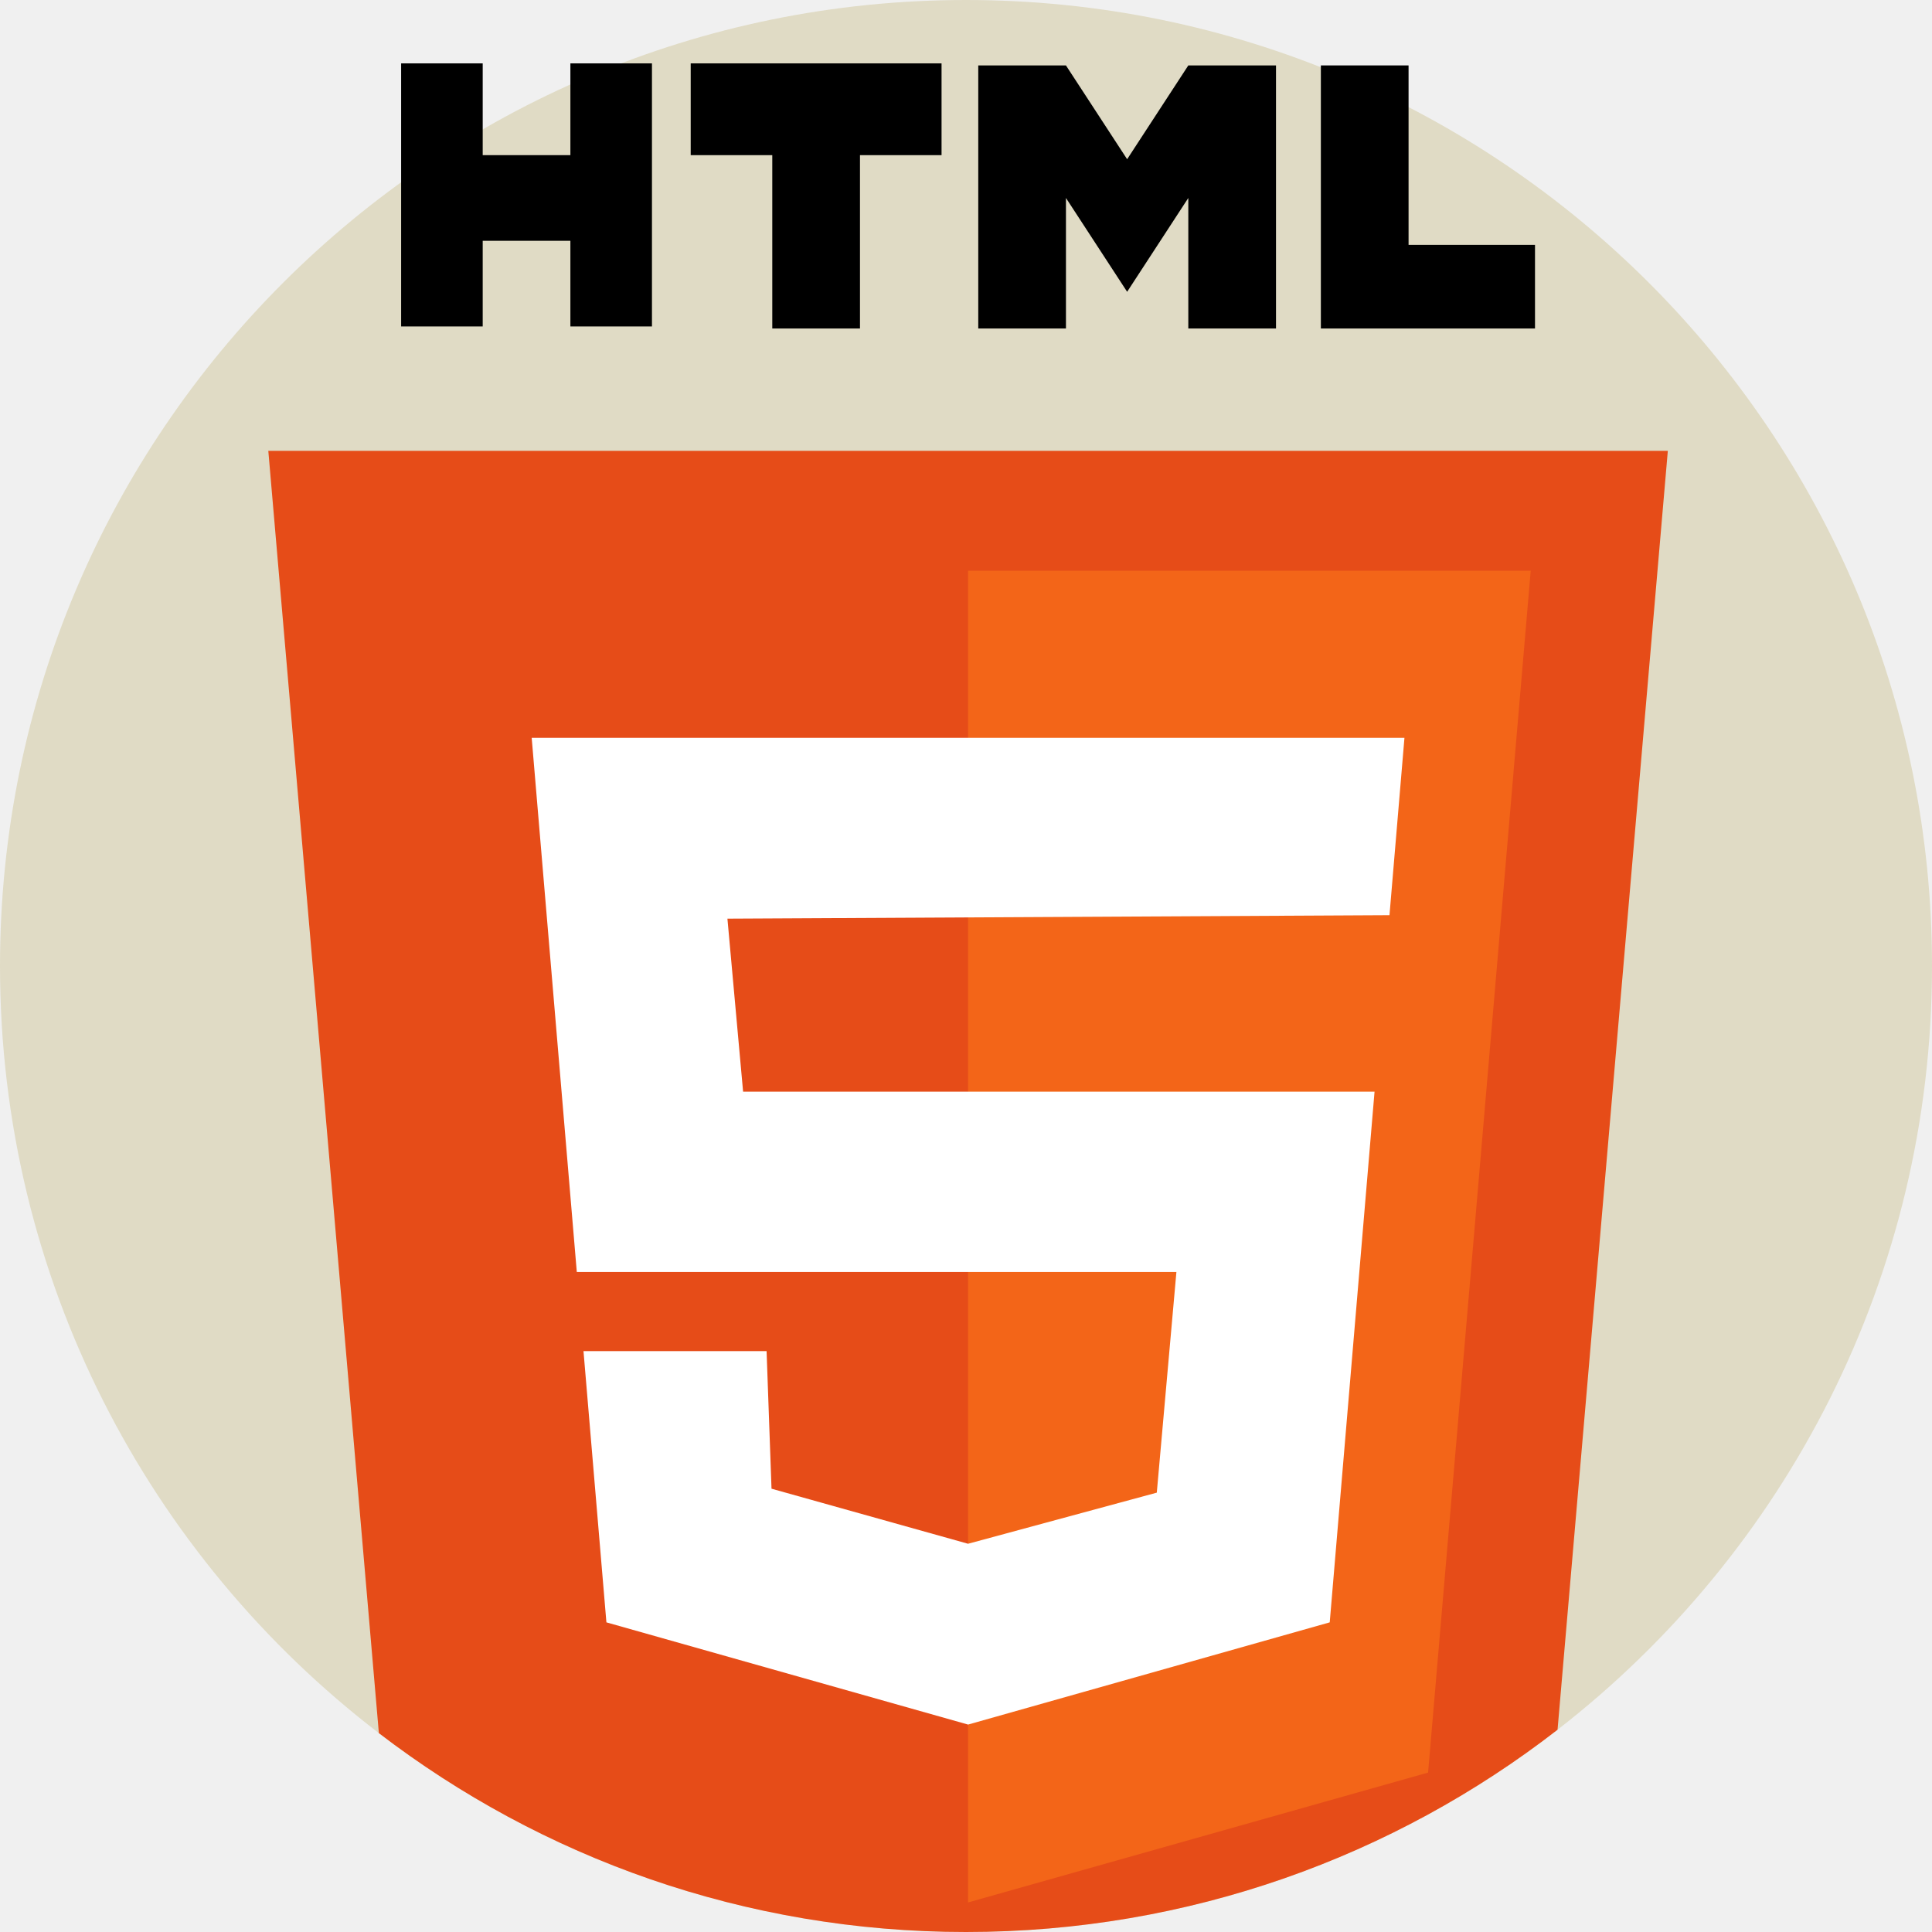
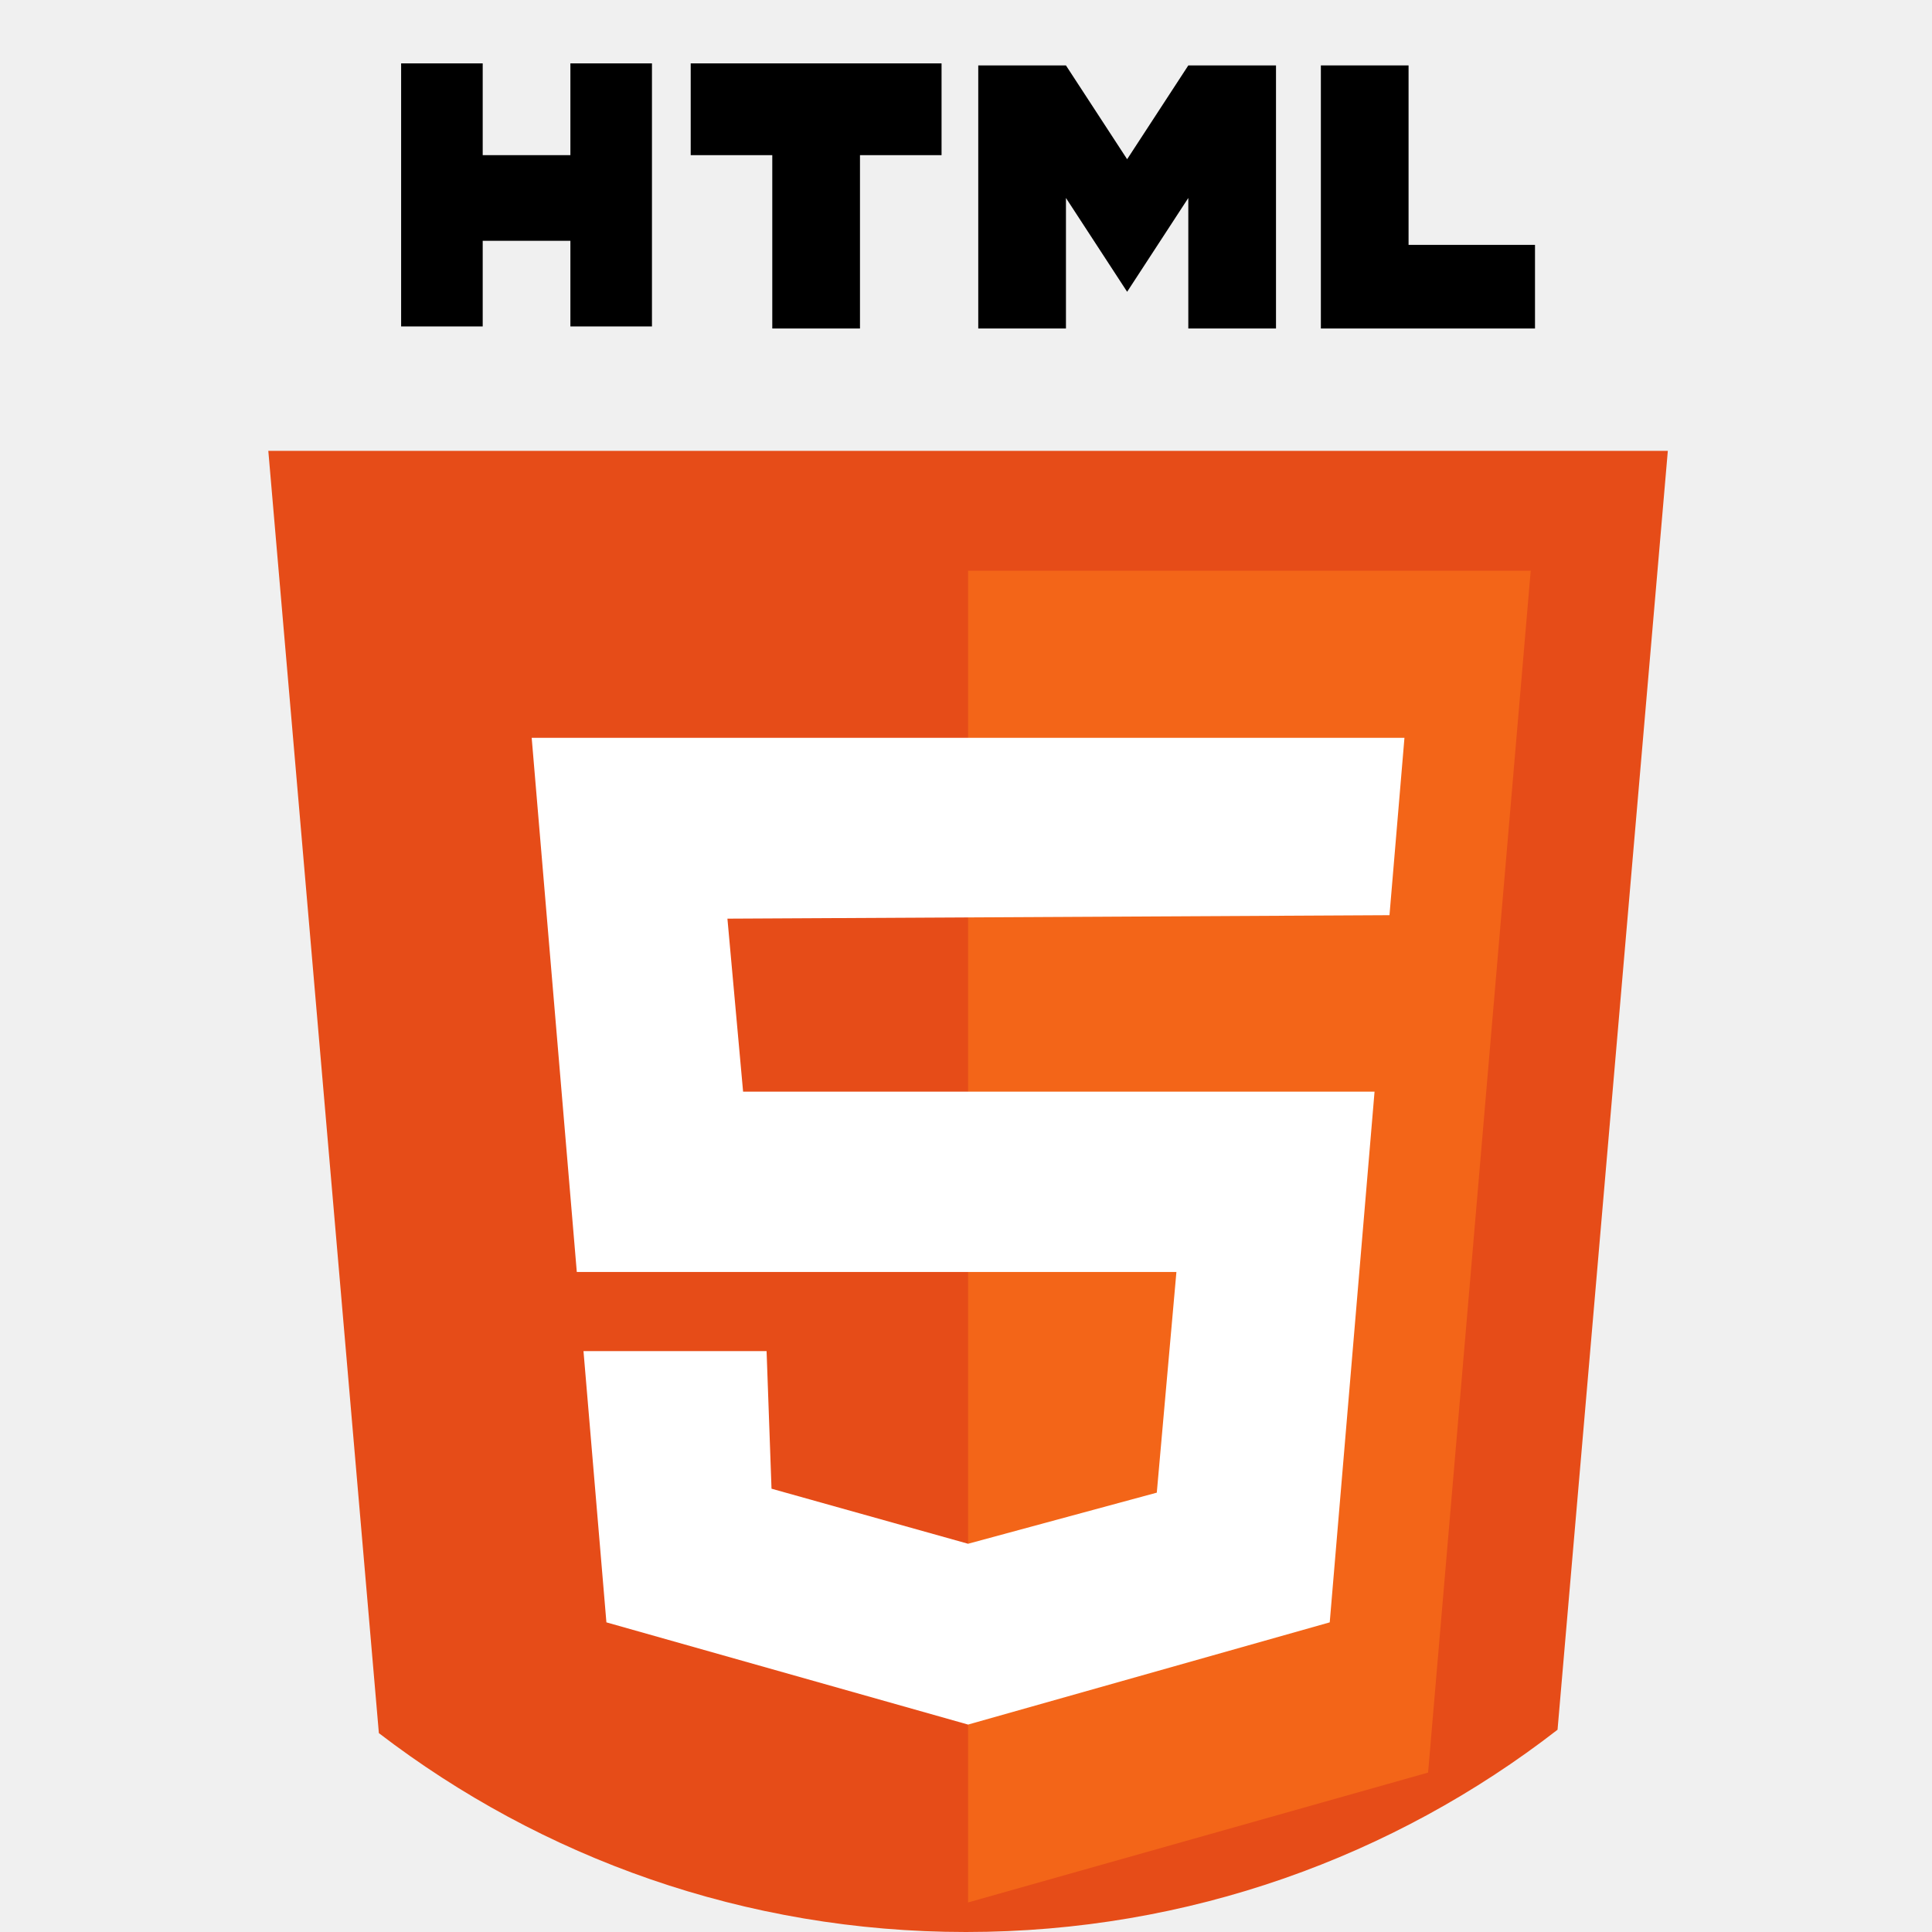
<svg xmlns="http://www.w3.org/2000/svg" version="1.1" id="Capa_1" x="0px" y="0px" viewBox="0 0 512 512" style="enable-background:new 0 0 512 512;" xml:space="preserve">
-   <path style="fill:#e0dbc5;" d="M512,256c0,82.317-38.86,155.564-99.234,202.397C369.455,492.001,315.068,512,256,512   c-58.535,0-112.473-19.644-155.596-52.705C39.361,412.515,0,338.85,0,256C0,114.615,114.615,0,256,0S512,114.615,512,256z" />
  <path style="fill:#E64C18;" d="M441.992,119.474l-29.226,338.923C369.455,492.001,315.068,512,256,512   c-58.535,0-112.473-19.644-155.596-52.705L71.105,119.474H441.992z" />
  <polygon style="fill:#F36518;" points="256.546,151.249 256.546,504.167 378.46,469.75 405.655,151.249 " />
  <polygon style="fill:#FFFFFF;" points="140.903,195.528 152.858,337.091 311.761,337.091 306.562,395.568 256.549,409.112   204.46,394.52 203.152,358.061 154.631,358.061 160.705,429.941 256.549,457.028 352.392,429.941 364.27,289.295 196.928,289.295   192.775,243.456 192.774,243.454 368.226,242.535 372.194,195.528 " />
  <polygon points="151.159,16.796 151.159,41.117 127.921,41.117 127.921,16.796 106.303,16.796 106.303,86.513 127.921,86.513   127.921,63.815 151.159,63.815 151.159,86.513 172.777,86.513 172.777,16.796 " />
  <polygon points="249.521,16.796 183.045,16.796 183.045,41.117 204.663,41.117 204.663,87.055 227.903,87.055 227.903,41.117   249.521,41.117 " />
  <polygon points="373.284,64.895 373.284,17.337 350.044,17.337 350.044,64.895 350.044,87.055 373.284,87.055 406.79,87.055   406.79,64.895 " />
  <polygon points="314.914,17.337 298.702,42.197 282.488,17.337 259.249,17.337 259.249,87.055 282.488,87.055 282.488,52.465   298.702,77.327 314.914,52.465 314.914,87.055 338.154,87.055 338.154,17.337 " />
</svg>
